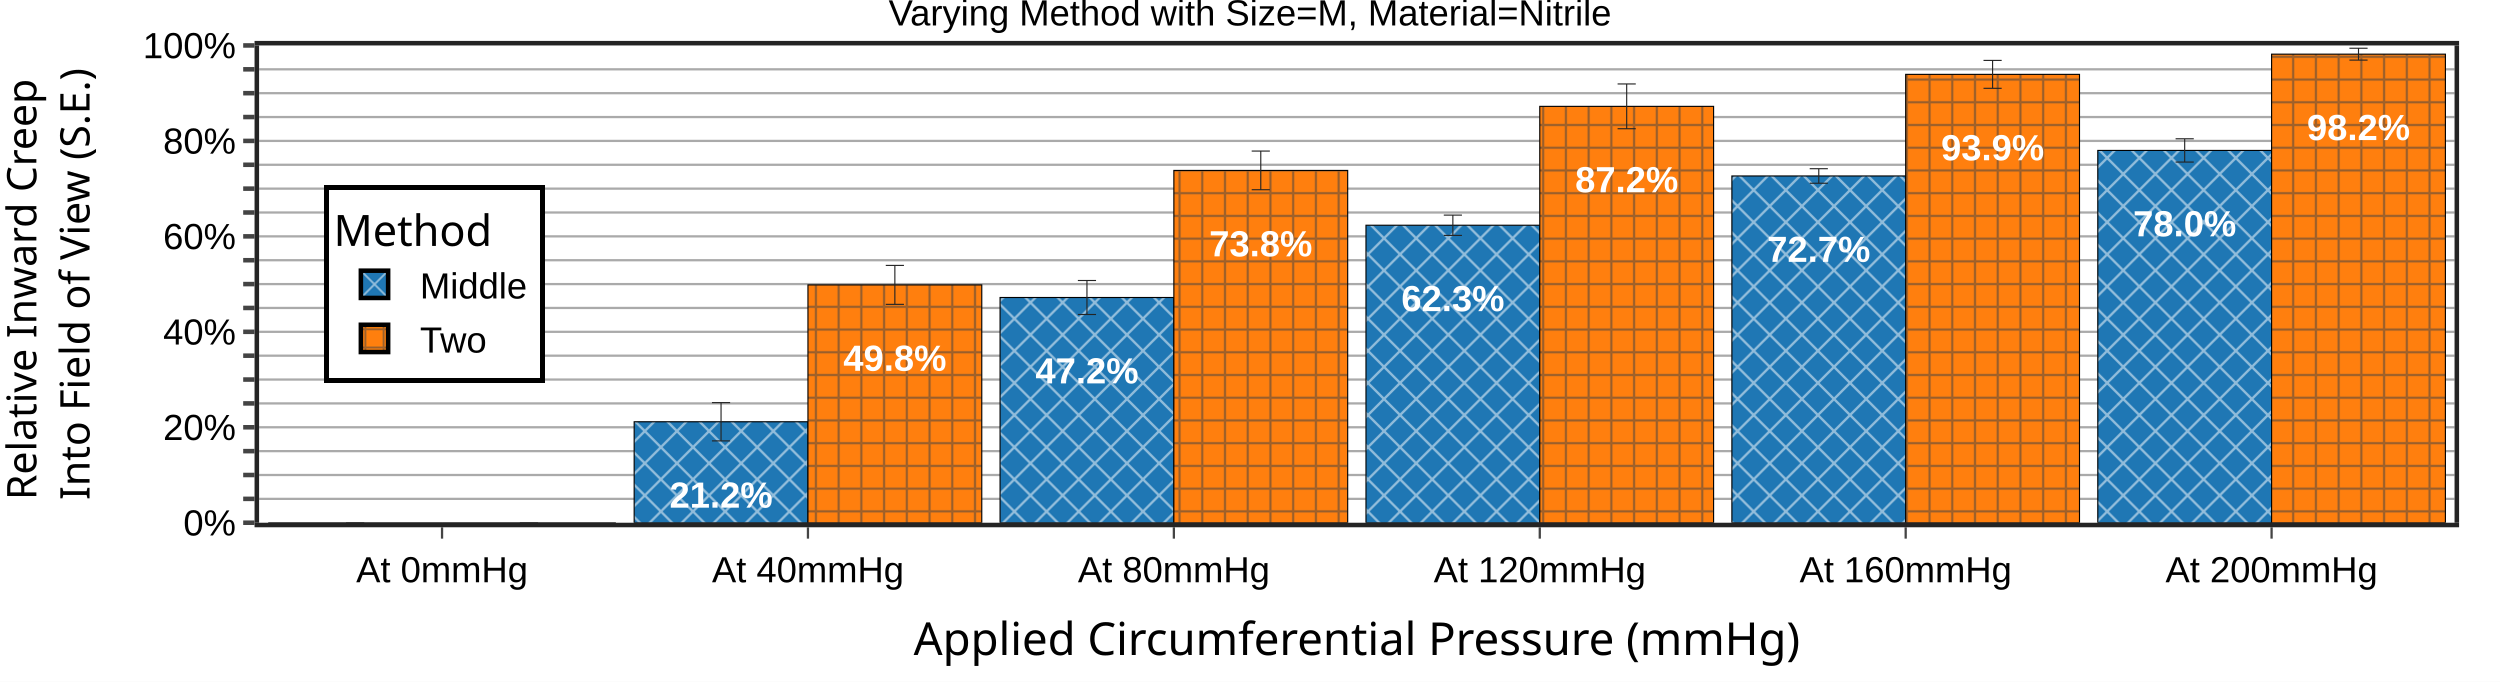
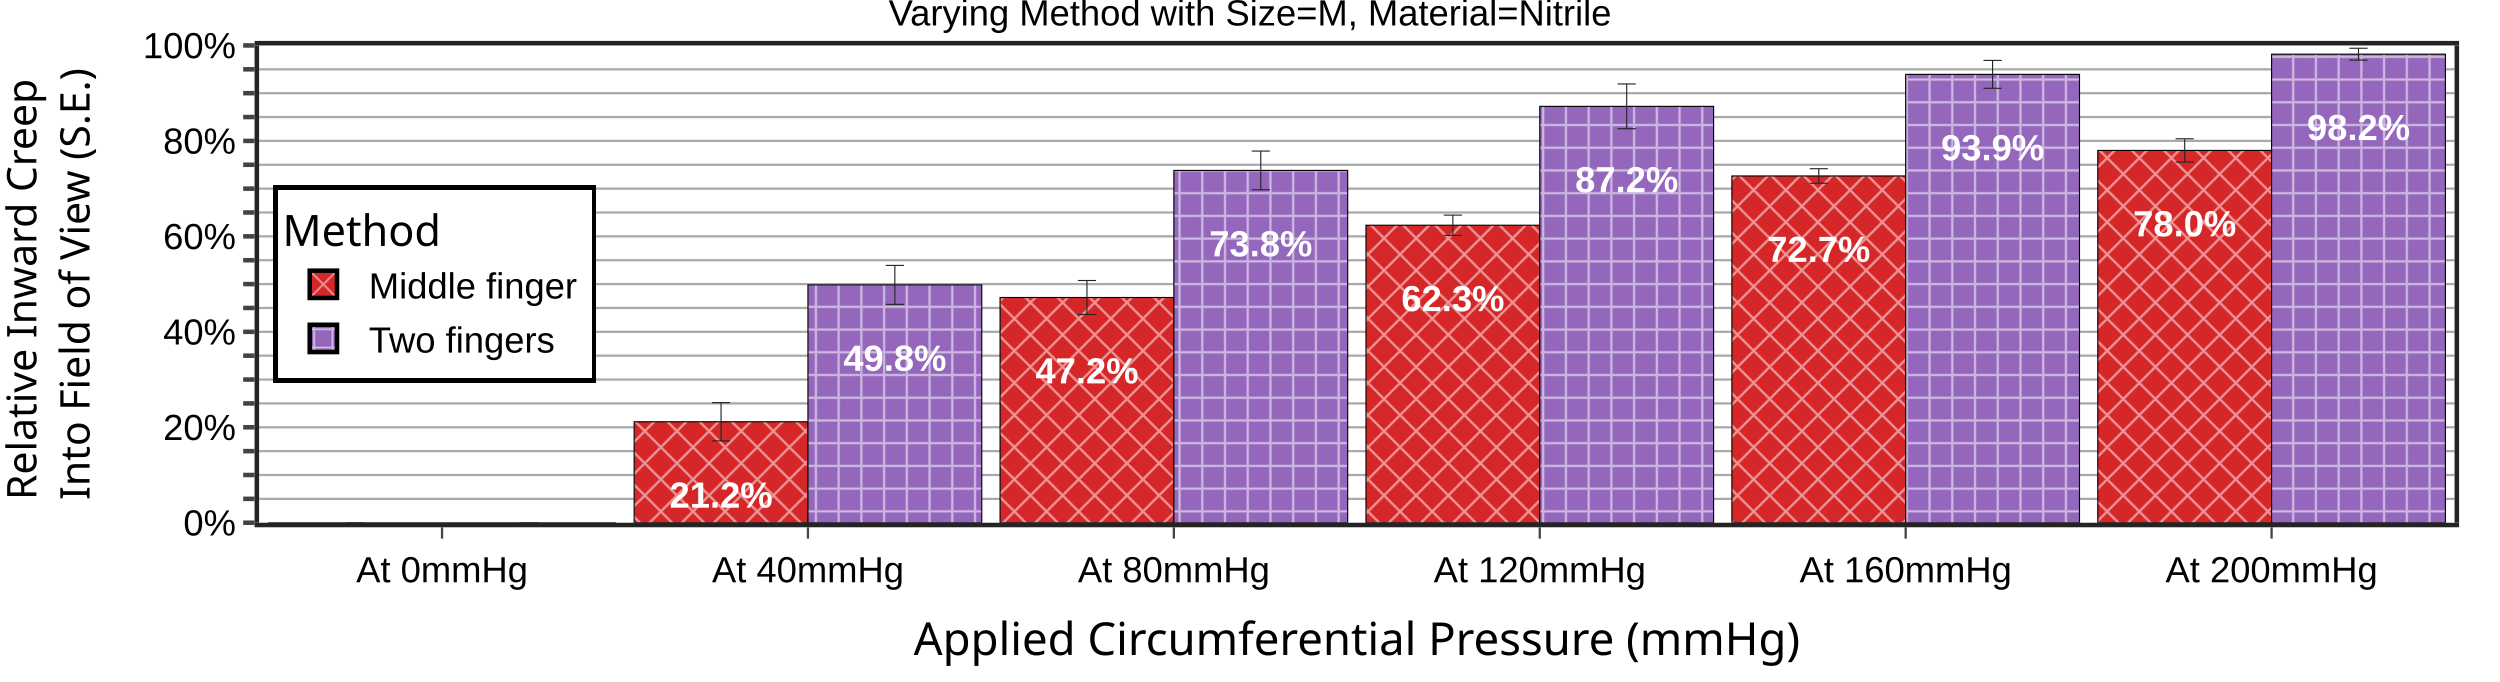
<svg xmlns="http://www.w3.org/2000/svg" class="main-svg" width="4400" height="1200" style="" viewBox="0 0 1100 300">
  <rect x="0" y="0" width="1100" height="300" style="fill: rgb(255, 255, 255); fill-opacity: 1;" />
-   <defs id="defs-92651b">
+   <defs id="defs-b53a79">
    <g class="clips">
-       <clipPath id="clip92651bxyplot" class="plotclip">
+       <clipPath id="clipb53a79xyplot" class="plotclip">
        <rect width="966" height="210" />
      </clipPath>
-       <clipPath class="axesclip" id="clip92651bx">
+       <clipPath class="axesclip" id="clipb53a79x">
        <rect x="114" y="0" width="966" height="300" />
      </clipPath>
-       <clipPath class="axesclip" id="clip92651by">
+       <clipPath class="axesclip" id="clipb53a79y">
        <rect x="0" y="20" width="1100" height="210" />
      </clipPath>
-       <clipPath class="axesclip" id="clip92651bxy">
+       <clipPath class="axesclip" id="clipb53a79xy">
        <rect x="114" y="20" width="966" height="210" />
      </clipPath>
    </g>
    <g class="gradients" />
    <g class="patterns">
-       <pattern id="p92651b-legend-12f772" width="14.142px" height="14.142px" patternUnits="userSpaceOnUse" patternTransform="scale(0.8)">
-         <rect width="14.142px" height="14.142px" fill="#1F77B4" />
+       <pattern id="pb53a79-legend-37b093" width="14.142px" height="14.142px" patternUnits="userSpaceOnUse" patternTransform="scale(0.8)">
+         <rect width="14.142px" height="14.142px" fill="#D62728" />
        <path d="M-3.536,3.536l7.071,-7.071M0,14.142L14.142,0M10.607,17.678l7.071,-7.071M10.607,-3.536l7.071,7.071M0,0L14.142,14.142M-3.536,10.607l7.071,7.071" opacity="0.5" stroke="#fff" stroke-width="1.056px" />
      </pattern>
-       <pattern id="p92651b-legend-31896f" width="10px" height="10px" patternUnits="userSpaceOnUse" patternTransform="scale(0.8)">
-         <rect width="10px" height="10px" fill="#FF7F0E" />
-         <path d="M5,0L5,10M0,5L10,5" opacity="0.5" stroke="#444" stroke-width="1.056px" />
+       <pattern id="pb53a79-legend-cfe256" width="10px" height="10px" patternUnits="userSpaceOnUse" patternTransform="scale(0.8)">
+         <rect width="10px" height="10px" fill="#9467BD" />
+         <path d="M5,0L5,10M0,5L10,5" opacity="0.5" stroke="#fff" stroke-width="1.056px" />
      </pattern>
-       <pattern id="p92651b-12f772" width="14.142px" height="14.142px" patternUnits="userSpaceOnUse" patternTransform="">
-         <rect width="14.142px" height="14.142px" fill="#1F77B4" />
+       <pattern id="pb53a79-37b093" width="14.142px" height="14.142px" patternUnits="userSpaceOnUse" patternTransform="">
+         <rect width="14.142px" height="14.142px" fill="#D62728" />
        <path d="M-3.536,3.536l7.071,-7.071M0,14.142L14.142,0M10.607,17.678l7.071,-7.071M10.607,-3.536l7.071,7.071M0,0L14.142,14.142M-3.536,10.607l7.071,7.071" opacity="0.5" stroke="#fff" stroke-width="1.056px" />
      </pattern>
-       <pattern id="p92651b-31896f" width="10px" height="10px" patternUnits="userSpaceOnUse" patternTransform="">
-         <rect width="10px" height="10px" fill="#FF7F0E" />
-         <path d="M5,0L5,10M0,5L10,5" opacity="0.5" stroke="#444" stroke-width="1.056px" />
+       <pattern id="pb53a79-cfe256" width="10px" height="10px" patternUnits="userSpaceOnUse" patternTransform="">
+         <rect width="10px" height="10px" fill="#9467BD" />
+         <path d="M5,0L5,10M0,5L10,5" opacity="0.5" stroke="#fff" stroke-width="1.056px" />
      </pattern>
    </g>
  </defs>
  <g class="bglayer" />
  <g class="layer-below">
    <g class="imagelayer" />
    <g class="shapelayer" />
  </g>
  <g class="cartesianlayer">
    <g class="subplot xy">
      <g class="layer-subplot">
        <g class="shapelayer" />
        <g class="imagelayer" />
      </g>
      <g class="gridlayer">
        <g class="x" />
        <g class="y">
          <path class="ygrid crisp" transform="translate(0,219.5)" d="M114,0h966" style="stroke: rgb(170, 170, 170); stroke-opacity: 1; stroke-width: 1px;" />
          <path class="ygrid crisp" transform="translate(0,209)" d="M114,0h966" style="stroke: rgb(170, 170, 170); stroke-opacity: 1; stroke-width: 1px;" />
          <path class="ygrid crisp" transform="translate(0,198.5)" d="M114,0h966" style="stroke: rgb(170, 170, 170); stroke-opacity: 1; stroke-width: 1px;" />
          <path class="ygrid crisp" transform="translate(0,188)" d="M114,0h966" style="stroke: rgb(170, 170, 170); stroke-opacity: 1; stroke-width: 1px;" />
          <path class="ygrid crisp" transform="translate(0,177.5)" d="M114,0h966" style="stroke: rgb(170, 170, 170); stroke-opacity: 1; stroke-width: 1px;" />
          <path class="ygrid crisp" transform="translate(0,167)" d="M114,0h966" style="stroke: rgb(170, 170, 170); stroke-opacity: 1; stroke-width: 1px;" />
          <path class="ygrid crisp" transform="translate(0,156.5)" d="M114,0h966" style="stroke: rgb(170, 170, 170); stroke-opacity: 1; stroke-width: 1px;" />
          <path class="ygrid crisp" transform="translate(0,146)" d="M114,0h966" style="stroke: rgb(170, 170, 170); stroke-opacity: 1; stroke-width: 1px;" />
          <path class="ygrid crisp" transform="translate(0,135.5)" d="M114,0h966" style="stroke: rgb(170, 170, 170); stroke-opacity: 1; stroke-width: 1px;" />
          <path class="ygrid crisp" transform="translate(0,125)" d="M114,0h966" style="stroke: rgb(170, 170, 170); stroke-opacity: 1; stroke-width: 1px;" />
          <path class="ygrid crisp" transform="translate(0,114.5)" d="M114,0h966" style="stroke: rgb(170, 170, 170); stroke-opacity: 1; stroke-width: 1px;" />
          <path class="ygrid crisp" transform="translate(0,104)" d="M114,0h966" style="stroke: rgb(170, 170, 170); stroke-opacity: 1; stroke-width: 1px;" />
          <path class="ygrid crisp" transform="translate(0,93.5)" d="M114,0h966" style="stroke: rgb(170, 170, 170); stroke-opacity: 1; stroke-width: 1px;" />
          <path class="ygrid crisp" transform="translate(0,83)" d="M114,0h966" style="stroke: rgb(170, 170, 170); stroke-opacity: 1; stroke-width: 1px;" />
          <path class="ygrid crisp" transform="translate(0,72.5)" d="M114,0h966" style="stroke: rgb(170, 170, 170); stroke-opacity: 1; stroke-width: 1px;" />
          <path class="ygrid crisp" transform="translate(0,62)" d="M114,0h966" style="stroke: rgb(170, 170, 170); stroke-opacity: 1; stroke-width: 1px;" />
          <path class="ygrid crisp" transform="translate(0,51.5)" d="M114,0h966" style="stroke: rgb(170, 170, 170); stroke-opacity: 1; stroke-width: 1px;" />
          <path class="ygrid crisp" transform="translate(0,41)" d="M114,0h966" style="stroke: rgb(170, 170, 170); stroke-opacity: 1; stroke-width: 1px;" />
          <path class="ygrid crisp" transform="translate(0,30.5)" d="M114,0h966" style="stroke: rgb(170, 170, 170); stroke-opacity: 1; stroke-width: 1px;" />
        </g>
      </g>
      <g class="zerolinelayer" />
      <path class="xlines-below" />
      <path class="ylines-below" />
      <g class="overlines-below" />
      <g class="xaxislayer-below" />
      <g class="yaxislayer-below" />
      <g class="overaxes-below" />
      <g class="plot" transform="translate(114,20)">
        <g class="barlayer mlayer">
          <g class="trace bars" style="opacity: 1;">
            <g class="points">
              <g class="point">
-                 <path d="M4.02,210V210H80.5V210Z" clip-path="url(#clip92651bxyplot)" style="vector-effect: non-scaling-stroke; opacity: 1; stroke-width: 2px; fill: url('#p92651b-12f772'); stroke: rgb(0, 0, 0); stroke-opacity: 1;" class="pattern_filled" />
-               </g>
-               <g class="point">
-                 <path d="M165.03,210V165.57H241.5V210Z" clip-path="url(#clip92651bxyplot)" style="vector-effect: non-scaling-stroke; opacity: 1; stroke-width: 2px; fill: url('#p92651b-12f772'); stroke: rgb(0, 0, 0); stroke-opacity: 1;" class="pattern_filled" />
+                 <path d="M4.02,210V210H80.5V210Z" clip-path="url(#clipb53a79xyplot)" class="pattern_filled" style="vector-effect: non-scaling-stroke; opacity: 1; stroke-width: 2px; fill: url('#pb53a79-37b093'); stroke: rgb(0, 0, 0); stroke-opacity: 1;" />
+               </g>
+               <g class="point">
+                 <path d="M165.03,210V165.57H241.5V210Z" clip-path="url(#clipb53a79xyplot)" class="pattern_filled" style="vector-effect: non-scaling-stroke; opacity: 1; stroke-width: 2px; fill: url('#pb53a79-37b093'); stroke: rgb(0, 0, 0); stroke-opacity: 1;" />
                <text class="bartext bartext-inside" text-anchor="middle" data-notex="1" x="0" y="0" style="font-family: Arial; font-size: 16px; fill: rgb(255, 255, 255); fill-opacity: 1; white-space: pre;" transform="translate(203.265,182.57)">
                  <tspan class="line" dy="0em" x="0" y="0"> </tspan>
                  <tspan class="line" dy="1.3em" x="0" y="0">
                    <tspan style="font-weight:bold">21.2%</tspan>
                  </tspan>
                </text>
              </g>
              <g class="point">
-                 <path d="M326.03,210V110.9H402.5V210Z" clip-path="url(#clip92651bxyplot)" style="vector-effect: non-scaling-stroke; opacity: 1; stroke-width: 2px; fill: url('#p92651b-12f772'); stroke: rgb(0, 0, 0); stroke-opacity: 1;" class="pattern_filled" />
+                 <path d="M326.03,210V110.9H402.5V210Z" clip-path="url(#clipb53a79xyplot)" class="pattern_filled" style="vector-effect: non-scaling-stroke; opacity: 1; stroke-width: 2px; fill: url('#pb53a79-37b093'); stroke: rgb(0, 0, 0); stroke-opacity: 1;" />
                <text class="bartext bartext-inside" text-anchor="middle" data-notex="1" x="0" y="0" style="font-family: Arial; font-size: 16px; fill: rgb(255, 255, 255); fill-opacity: 1; white-space: pre;" transform="translate(364.265,127.9)">
                  <tspan class="line" dy="0em" x="0" y="0"> </tspan>
                  <tspan class="line" dy="1.3em" x="0" y="0">
                    <tspan style="font-weight:bold">47.2%</tspan>
                  </tspan>
                </text>
              </g>
              <g class="point">
-                 <path d="M487.03,210V79.11H563.5V210Z" clip-path="url(#clip92651bxyplot)" style="vector-effect: non-scaling-stroke; opacity: 1; stroke-width: 2px; fill: url('#p92651b-12f772'); stroke: rgb(0, 0, 0); stroke-opacity: 1;" class="pattern_filled" />
+                 <path d="M487.03,210V79.11H563.5V210Z" clip-path="url(#clipb53a79xyplot)" class="pattern_filled" style="vector-effect: non-scaling-stroke; opacity: 1; stroke-width: 2px; fill: url('#pb53a79-37b093'); stroke: rgb(0, 0, 0); stroke-opacity: 1;" />
                <text class="bartext bartext-inside" text-anchor="middle" data-notex="1" x="0" y="0" style="font-family: Arial; font-size: 16px; fill: rgb(255, 255, 255); fill-opacity: 1; white-space: pre;" transform="translate(525.265,96.11)">
                  <tspan class="line" dy="0em" x="0" y="0"> </tspan>
                  <tspan class="line" dy="1.3em" x="0" y="0">
                    <tspan style="font-weight:bold">62.3%</tspan>
                  </tspan>
                </text>
              </g>
              <g class="point">
-                 <path d="M648.03,210V57.43H724.5V210Z" clip-path="url(#clip92651bxyplot)" style="vector-effect: non-scaling-stroke; opacity: 1; stroke-width: 2px; fill: url('#p92651b-12f772'); stroke: rgb(0, 0, 0); stroke-opacity: 1;" class="pattern_filled" />
+                 <path d="M648.03,210V57.43H724.5V210Z" clip-path="url(#clipb53a79xyplot)" class="pattern_filled" style="vector-effect: non-scaling-stroke; opacity: 1; stroke-width: 2px; fill: url('#pb53a79-37b093'); stroke: rgb(0, 0, 0); stroke-opacity: 1;" />
                <text class="bartext bartext-inside" text-anchor="middle" data-notex="1" x="0" y="0" style="font-family: Arial; font-size: 16px; fill: rgb(255, 255, 255); fill-opacity: 1; white-space: pre;" transform="translate(686.265,74.43)">
                  <tspan class="line" dy="0em" x="0" y="0"> </tspan>
                  <tspan class="line" dy="1.3em" x="0" y="0">
                    <tspan style="font-weight:bold">72.7%</tspan>
                  </tspan>
                </text>
              </g>
              <g class="point">
-                 <path d="M809.03,210V46.18H885.5V210Z" clip-path="url(#clip92651bxyplot)" style="vector-effect: non-scaling-stroke; opacity: 1; stroke-width: 2px; fill: url('#p92651b-12f772'); stroke: rgb(0, 0, 0); stroke-opacity: 1;" class="pattern_filled" />
+                 <path d="M809.03,210V46.18H885.5V210Z" clip-path="url(#clipb53a79xyplot)" class="pattern_filled" style="vector-effect: non-scaling-stroke; opacity: 1; stroke-width: 2px; fill: url('#pb53a79-37b093'); stroke: rgb(0, 0, 0); stroke-opacity: 1;" />
                <text class="bartext bartext-inside" text-anchor="middle" data-notex="1" x="0" y="0" style="font-family: Arial; font-size: 16px; fill: rgb(255, 255, 255); fill-opacity: 1; white-space: pre;" transform="translate(847.265,63.18)">
                  <tspan class="line" dy="0em" x="0" y="0"> </tspan>
                  <tspan class="line" dy="1.3em" x="0" y="0">
                    <tspan style="font-weight:bold">78.0%</tspan>
                  </tspan>
                </text>
              </g>
            </g>
-             <g class="errorbar" clip-path="url(#clip92651bxyplot)" style="opacity: 1;">
+             <g class="errorbar" clip-path="url(#clipb53a79xyplot)" style="opacity: 1;">
              <path class="yerror" d="M38.26,210h8m-4,0V210m-4,0h8" style="vector-effect: non-scaling-stroke; stroke-width: 2px; stroke: rgb(36, 36, 36); stroke-opacity: 1;" />
            </g>
-             <g class="errorbar" clip-path="url(#clip92651bxyplot)" style="opacity: 1;">
+             <g class="errorbar" clip-path="url(#clipb53a79xyplot)" style="opacity: 1;">
              <path class="yerror" d="M199.26,157.15h8m-4,0V173.99m-4,0h8" style="vector-effect: non-scaling-stroke; stroke-width: 2px; stroke: rgb(36, 36, 36); stroke-opacity: 1;" />
            </g>
-             <g class="errorbar" clip-path="url(#clip92651bxyplot)" style="opacity: 1;">
+             <g class="errorbar" clip-path="url(#clipb53a79xyplot)" style="opacity: 1;">
              <path class="yerror" d="M360.26,103.42h8m-4,0V118.38m-4,0h8" style="vector-effect: non-scaling-stroke; stroke-width: 2px; stroke: rgb(36, 36, 36); stroke-opacity: 1;" />
            </g>
-             <g class="errorbar" clip-path="url(#clip92651bxyplot)" style="opacity: 1;">
+             <g class="errorbar" clip-path="url(#clipb53a79xyplot)" style="opacity: 1;">
              <path class="yerror" d="M521.26,74.65h8m-4,0V83.58m-4,0h8" style="vector-effect: non-scaling-stroke; stroke-width: 2px; stroke: rgb(36, 36, 36); stroke-opacity: 1;" />
            </g>
-             <g class="errorbar" clip-path="url(#clip92651bxyplot)" style="opacity: 1;">
+             <g class="errorbar" clip-path="url(#clipb53a79xyplot)" style="opacity: 1;">
              <path class="yerror" d="M682.26,54.23h8m-4,0V60.63m-4,0h8" style="vector-effect: non-scaling-stroke; stroke-width: 2px; stroke: rgb(36, 36, 36); stroke-opacity: 1;" />
            </g>
-             <g class="errorbar" clip-path="url(#clip92651bxyplot)" style="opacity: 1;">
+             <g class="errorbar" clip-path="url(#clipb53a79xyplot)" style="opacity: 1;">
              <path class="yerror" d="M843.26,41.06h8m-4,0V51.31m-4,0h8" style="vector-effect: non-scaling-stroke; stroke-width: 2px; stroke: rgb(36, 36, 36); stroke-opacity: 1;" />
            </g>
          </g>
          <g class="trace bars" style="opacity: 1;">
            <g class="points">
              <g class="point">
-                 <path d="M80.5,210V210H156.98V210Z" clip-path="url(#clip92651bxyplot)" style="vector-effect: non-scaling-stroke; opacity: 1; stroke-width: 2px; fill: url('#p92651b-31896f'); stroke: rgb(0, 0, 0); stroke-opacity: 1;" class="pattern_filled" />
-               </g>
-               <g class="point">
-                 <path d="M241.5,210V105.35H317.98V210Z" clip-path="url(#clip92651bxyplot)" style="vector-effect: non-scaling-stroke; opacity: 1; stroke-width: 2px; fill: url('#p92651b-31896f'); stroke: rgb(0, 0, 0); stroke-opacity: 1;" class="pattern_filled" />
+                 <path d="M80.5,210V210H156.98V210Z" clip-path="url(#clipb53a79xyplot)" class="pattern_filled" style="vector-effect: non-scaling-stroke; opacity: 1; stroke-width: 2px; fill: url('#pb53a79-cfe256'); stroke: rgb(0, 0, 0); stroke-opacity: 1;" />
+               </g>
+               <g class="point">
+                 <path d="M241.5,210V105.35H317.98V210Z" clip-path="url(#clipb53a79xyplot)" class="pattern_filled" style="vector-effect: non-scaling-stroke; opacity: 1; stroke-width: 2px; fill: url('#pb53a79-cfe256'); stroke: rgb(0, 0, 0); stroke-opacity: 1;" />
                <text class="bartext bartext-inside" text-anchor="middle" data-notex="1" x="0" y="0" style="font-family: Arial; font-size: 16px; fill: rgb(255, 255, 255); fill-opacity: 1; white-space: pre;" transform="translate(279.74,122.35)">
                  <tspan class="line" dy="0em" x="0" y="0"> </tspan>
                  <tspan class="line" dy="1.3em" x="0" y="0">
                    <tspan style="font-weight:bold">49.8%</tspan>
                  </tspan>
                </text>
              </g>
              <g class="point">
-                 <path d="M402.5,210V54.98H478.98V210Z" clip-path="url(#clip92651bxyplot)" style="vector-effect: non-scaling-stroke; opacity: 1; stroke-width: 2px; fill: url('#p92651b-31896f'); stroke: rgb(0, 0, 0); stroke-opacity: 1;" class="pattern_filled" />
+                 <path d="M402.5,210V54.98H478.98V210Z" clip-path="url(#clipb53a79xyplot)" class="pattern_filled" style="vector-effect: non-scaling-stroke; opacity: 1; stroke-width: 2px; fill: url('#pb53a79-cfe256'); stroke: rgb(0, 0, 0); stroke-opacity: 1;" />
                <text class="bartext bartext-inside" text-anchor="middle" data-notex="1" x="0" y="0" style="font-family: Arial; font-size: 16px; fill: rgb(255, 255, 255); fill-opacity: 1; white-space: pre;" transform="translate(440.74,71.98)">
                  <tspan class="line" dy="0em" x="0" y="0"> </tspan>
                  <tspan class="line" dy="1.3em" x="0" y="0">
                    <tspan style="font-weight:bold">73.8%</tspan>
                  </tspan>
                </text>
              </g>
              <g class="point">
-                 <path d="M563.5,210V26.79H639.98V210Z" clip-path="url(#clip92651bxyplot)" style="vector-effect: non-scaling-stroke; opacity: 1; stroke-width: 2px; fill: url('#p92651b-31896f'); stroke: rgb(0, 0, 0); stroke-opacity: 1;" class="pattern_filled" />
+                 <path d="M563.5,210V26.79H639.98V210Z" clip-path="url(#clipb53a79xyplot)" class="pattern_filled" style="vector-effect: non-scaling-stroke; opacity: 1; stroke-width: 2px; fill: url('#pb53a79-cfe256'); stroke: rgb(0, 0, 0); stroke-opacity: 1;" />
                <text class="bartext bartext-inside" text-anchor="middle" data-notex="1" x="0" y="0" style="font-family: Arial; font-size: 16px; fill: rgb(255, 255, 255); fill-opacity: 1; white-space: pre;" transform="translate(601.74,43.79)">
                  <tspan class="line" dy="0em" x="0" y="0"> </tspan>
                  <tspan class="line" dy="1.3em" x="0" y="0">
                    <tspan style="font-weight:bold">87.2%</tspan>
                  </tspan>
                </text>
              </g>
              <g class="point">
-                 <path d="M724.5,210V12.72H800.98V210Z" clip-path="url(#clip92651bxyplot)" style="vector-effect: non-scaling-stroke; opacity: 1; stroke-width: 2px; fill: url('#p92651b-31896f'); stroke: rgb(0, 0, 0); stroke-opacity: 1;" class="pattern_filled" />
+                 <path d="M724.5,210V12.72H800.98V210Z" clip-path="url(#clipb53a79xyplot)" class="pattern_filled" style="vector-effect: non-scaling-stroke; opacity: 1; stroke-width: 2px; fill: url('#pb53a79-cfe256'); stroke: rgb(0, 0, 0); stroke-opacity: 1;" />
                <text class="bartext bartext-inside" text-anchor="middle" data-notex="1" x="0" y="0" style="font-family: Arial; font-size: 16px; fill: rgb(255, 255, 255); fill-opacity: 1; white-space: pre;" transform="translate(762.74,29.72)">
                  <tspan class="line" dy="0em" x="0" y="0"> </tspan>
                  <tspan class="line" dy="1.3em" x="0" y="0">
                    <tspan style="font-weight:bold">93.9%</tspan>
                  </tspan>
                </text>
              </g>
              <g class="point">
-                 <path d="M885.5,210V3.84H961.98V210Z" clip-path="url(#clip92651bxyplot)" style="vector-effect: non-scaling-stroke; opacity: 1; stroke-width: 2px; fill: url('#p92651b-31896f'); stroke: rgb(0, 0, 0); stroke-opacity: 1;" class="pattern_filled" />
+                 <path d="M885.5,210V3.84H961.98V210Z" clip-path="url(#clipb53a79xyplot)" class="pattern_filled" style="vector-effect: non-scaling-stroke; opacity: 1; stroke-width: 2px; fill: url('#pb53a79-cfe256'); stroke: rgb(0, 0, 0); stroke-opacity: 1;" />
                <text class="bartext bartext-inside" text-anchor="middle" data-notex="1" x="0" y="0" style="font-family: Arial; font-size: 16px; fill: rgb(255, 255, 255); fill-opacity: 1; white-space: pre;" transform="translate(923.74,20.84)">
                  <tspan class="line" dy="0em" x="0" y="0"> </tspan>
                  <tspan class="line" dy="1.3em" x="0" y="0">
                    <tspan style="font-weight:bold">98.2%</tspan>
                  </tspan>
                </text>
              </g>
            </g>
-             <g class="errorbar" clip-path="url(#clip92651bxyplot)" style="opacity: 1;">
+             <g class="errorbar" clip-path="url(#clipb53a79xyplot)" style="opacity: 1;">
              <path class="yerror" d="M114.74,210h8m-4,0V210m-4,0h8" style="vector-effect: non-scaling-stroke; stroke-width: 2px; stroke: rgb(36, 36, 36); stroke-opacity: 1;" />
            </g>
-             <g class="errorbar" clip-path="url(#clip92651bxyplot)" style="opacity: 1;">
+             <g class="errorbar" clip-path="url(#clipb53a79xyplot)" style="opacity: 1;">
              <path class="yerror" d="M275.74,96.78h8m-4,0V113.92m-4,0h8" style="vector-effect: non-scaling-stroke; stroke-width: 2px; stroke: rgb(36, 36, 36); stroke-opacity: 1;" />
            </g>
-             <g class="errorbar" clip-path="url(#clip92651bxyplot)" style="opacity: 1;">
+             <g class="errorbar" clip-path="url(#clipb53a79xyplot)" style="opacity: 1;">
              <path class="yerror" d="M436.74,46.47h8m-4,0V63.48m-4,0h8" style="vector-effect: non-scaling-stroke; stroke-width: 2px; stroke: rgb(36, 36, 36); stroke-opacity: 1;" />
            </g>
-             <g class="errorbar" clip-path="url(#clip92651bxyplot)" style="opacity: 1;">
+             <g class="errorbar" clip-path="url(#clipb53a79xyplot)" style="opacity: 1;">
              <path class="yerror" d="M597.74,16.94h8m-4,0V36.64m-4,0h8" style="vector-effect: non-scaling-stroke; stroke-width: 2px; stroke: rgb(36, 36, 36); stroke-opacity: 1;" />
            </g>
-             <g class="errorbar" clip-path="url(#clip92651bxyplot)" style="opacity: 1;">
+             <g class="errorbar" clip-path="url(#clipb53a79xyplot)" style="opacity: 1;">
              <path class="yerror" d="M758.74,6.58h8m-4,0V18.86m-4,0h8" style="vector-effect: non-scaling-stroke; stroke-width: 2px; stroke: rgb(36, 36, 36); stroke-opacity: 1;" />
            </g>
-             <g class="errorbar" clip-path="url(#clip92651bxyplot)" style="opacity: 1;">
+             <g class="errorbar" clip-path="url(#clipb53a79xyplot)" style="opacity: 1;">
              <path class="yerror" d="M919.74,1.23h8m-4,0V6.45m-4,0h8" style="vector-effect: non-scaling-stroke; stroke-width: 2px; stroke: rgb(36, 36, 36); stroke-opacity: 1;" />
            </g>
          </g>
        </g>
      </g>
      <g class="overplot" />
      <path class="xlines-above crisp" d="M112,231H1082M112,19H1082" style="fill: none; stroke-width: 2px; stroke: rgb(36, 36, 36); stroke-opacity: 1;" />
      <path class="ylines-above crisp" d="M113,20V230M1081,20V230" style="fill: none; stroke-width: 2px; stroke: rgb(36, 36, 36); stroke-opacity: 1;" />
      <g class="overlines-above" />
      <g class="xaxislayer-above">
        <path class="xtick ticks crisp" d="M0,232v5" transform="translate(194.5,0)" style="stroke: rgb(68, 68, 68); stroke-opacity: 1; stroke-width: 1px;" />
        <path class="xtick ticks crisp" d="M0,232v5" transform="translate(355.5,0)" style="stroke: rgb(68, 68, 68); stroke-opacity: 1; stroke-width: 1px;" />
        <path class="xtick ticks crisp" d="M0,232v5" transform="translate(516.5,0)" style="stroke: rgb(68, 68, 68); stroke-opacity: 1; stroke-width: 1px;" />
        <path class="xtick ticks crisp" d="M0,232v5" transform="translate(677.5,0)" style="stroke: rgb(68, 68, 68); stroke-opacity: 1; stroke-width: 1px;" />
        <path class="xtick ticks crisp" d="M0,232v5" transform="translate(838.5,0)" style="stroke: rgb(68, 68, 68); stroke-opacity: 1; stroke-width: 1px;" />
        <path class="xtick ticks crisp" d="M0,232v5" transform="translate(999.5,0)" style="stroke: rgb(68, 68, 68); stroke-opacity: 1; stroke-width: 1px;" />
        <g class="xtick">
          <text text-anchor="middle" x="0" y="256.2" transform="translate(194.5,0)" style="font-family: Arial; font-size: 16px; fill: rgb(0, 0, 0); fill-opacity: 1; white-space: pre; opacity: 1;">At 0mmHg</text>
        </g>
        <g class="xtick">
          <text text-anchor="middle" x="0" y="256.2" style="font-family: Arial; font-size: 16px; fill: rgb(0, 0, 0); fill-opacity: 1; white-space: pre; opacity: 1;" transform="translate(355.5,0)">At 40mmHg</text>
        </g>
        <g class="xtick">
          <text text-anchor="middle" x="0" y="256.2" style="font-family: Arial; font-size: 16px; fill: rgb(0, 0, 0); fill-opacity: 1; white-space: pre; opacity: 1;" transform="translate(516.5,0)">At 80mmHg</text>
        </g>
        <g class="xtick">
          <text text-anchor="middle" x="0" y="256.2" style="font-family: Arial; font-size: 16px; fill: rgb(0, 0, 0); fill-opacity: 1; white-space: pre; opacity: 1;" transform="translate(677.5,0)">At 120mmHg</text>
        </g>
        <g class="xtick">
          <text text-anchor="middle" x="0" y="256.2" style="font-family: Arial; font-size: 16px; fill: rgb(0, 0, 0); fill-opacity: 1; white-space: pre; opacity: 1;" transform="translate(838.5,0)">At 160mmHg</text>
        </g>
        <g class="xtick">
          <text text-anchor="middle" x="0" y="256.2" style="font-family: Arial; font-size: 16px; fill: rgb(0, 0, 0); fill-opacity: 1; white-space: pre; opacity: 1;" transform="translate(999.5,0)">At 200mmHg</text>
        </g>
      </g>
      <g class="yaxislayer-above">
        <path class="ytick ticks crisp" d="M112,0h-5" transform="translate(0,230)" style="stroke: rgb(68, 68, 68); stroke-opacity: 1; stroke-width: 2px;" />
        <path class="ytick ticks crisp" d="M112,0h-5" transform="translate(0,219.5)" style="stroke: rgb(68, 68, 68); stroke-opacity: 1; stroke-width: 2px;" />
        <path class="ytick ticks crisp" d="M112,0h-5" transform="translate(0,209)" style="stroke: rgb(68, 68, 68); stroke-opacity: 1; stroke-width: 2px;" />
        <path class="ytick ticks crisp" d="M112,0h-5" transform="translate(0,198.5)" style="stroke: rgb(68, 68, 68); stroke-opacity: 1; stroke-width: 2px;" />
        <path class="ytick ticks crisp" d="M112,0h-5" transform="translate(0,188)" style="stroke: rgb(68, 68, 68); stroke-opacity: 1; stroke-width: 2px;" />
        <path class="ytick ticks crisp" d="M112,0h-5" transform="translate(0,177.5)" style="stroke: rgb(68, 68, 68); stroke-opacity: 1; stroke-width: 2px;" />
        <path class="ytick ticks crisp" d="M112,0h-5" transform="translate(0,167)" style="stroke: rgb(68, 68, 68); stroke-opacity: 1; stroke-width: 2px;" />
        <path class="ytick ticks crisp" d="M112,0h-5" transform="translate(0,156.5)" style="stroke: rgb(68, 68, 68); stroke-opacity: 1; stroke-width: 2px;" />
        <path class="ytick ticks crisp" d="M112,0h-5" transform="translate(0,146)" style="stroke: rgb(68, 68, 68); stroke-opacity: 1; stroke-width: 2px;" />
        <path class="ytick ticks crisp" d="M112,0h-5" transform="translate(0,135.5)" style="stroke: rgb(68, 68, 68); stroke-opacity: 1; stroke-width: 2px;" />
        <path class="ytick ticks crisp" d="M112,0h-5" transform="translate(0,125)" style="stroke: rgb(68, 68, 68); stroke-opacity: 1; stroke-width: 2px;" />
        <path class="ytick ticks crisp" d="M112,0h-5" transform="translate(0,114.5)" style="stroke: rgb(68, 68, 68); stroke-opacity: 1; stroke-width: 2px;" />
        <path class="ytick ticks crisp" d="M112,0h-5" transform="translate(0,104)" style="stroke: rgb(68, 68, 68); stroke-opacity: 1; stroke-width: 2px;" />
        <path class="ytick ticks crisp" d="M112,0h-5" transform="translate(0,93.5)" style="stroke: rgb(68, 68, 68); stroke-opacity: 1; stroke-width: 2px;" />
        <path class="ytick ticks crisp" d="M112,0h-5" transform="translate(0,83)" style="stroke: rgb(68, 68, 68); stroke-opacity: 1; stroke-width: 2px;" />
        <path class="ytick ticks crisp" d="M112,0h-5" transform="translate(0,72.5)" style="stroke: rgb(68, 68, 68); stroke-opacity: 1; stroke-width: 2px;" />
        <path class="ytick ticks crisp" d="M112,0h-5" transform="translate(0,62)" style="stroke: rgb(68, 68, 68); stroke-opacity: 1; stroke-width: 2px;" />
        <path class="ytick ticks crisp" d="M112,0h-5" transform="translate(0,51.5)" style="stroke: rgb(68, 68, 68); stroke-opacity: 1; stroke-width: 2px;" />
        <path class="ytick ticks crisp" d="M112,0h-5" transform="translate(0,41)" style="stroke: rgb(68, 68, 68); stroke-opacity: 1; stroke-width: 2px;" />
        <path class="ytick ticks crisp" d="M112,0h-5" transform="translate(0,30.5)" style="stroke: rgb(68, 68, 68); stroke-opacity: 1; stroke-width: 2px;" />
        <path class="ytick ticks crisp" d="M112,0h-5" transform="translate(0,20)" style="stroke: rgb(68, 68, 68); stroke-opacity: 1; stroke-width: 2px;" />
        <g class="ytick">
          <text text-anchor="end" x="103.8" y="5.6" transform="translate(0,230)" style="font-family: Arial; font-size: 16px; fill: rgb(0, 0, 0); fill-opacity: 1; white-space: pre; opacity: 1;">0%</text>
        </g>
        <g class="ytick">
          <text text-anchor="end" x="103.8" y="5.6" style="font-family: Arial; font-size: 16px; fill: rgb(0, 0, 0); fill-opacity: 1; white-space: pre; opacity: 1;" transform="translate(0,219.5)"> </text>
        </g>
        <g class="ytick">
          <text text-anchor="end" x="103.8" y="5.6" style="font-family: Arial; font-size: 16px; fill: rgb(0, 0, 0); fill-opacity: 1; white-space: pre; opacity: 1;" transform="translate(0,209)"> </text>
        </g>
        <g class="ytick">
          <text text-anchor="end" x="103.8" y="5.6" style="font-family: Arial; font-size: 16px; fill: rgb(0, 0, 0); fill-opacity: 1; white-space: pre; opacity: 1;" transform="translate(0,198.5)"> </text>
        </g>
        <g class="ytick">
          <text text-anchor="end" x="103.8" y="5.6" style="font-family: Arial; font-size: 16px; fill: rgb(0, 0, 0); fill-opacity: 1; white-space: pre; opacity: 1;" transform="translate(0,188)">20%</text>
        </g>
        <g class="ytick">
          <text text-anchor="end" x="103.8" y="5.6" style="font-family: Arial; font-size: 16px; fill: rgb(0, 0, 0); fill-opacity: 1; white-space: pre; opacity: 1;" transform="translate(0,177.5)"> </text>
        </g>
        <g class="ytick">
          <text text-anchor="end" x="103.8" y="5.6" style="font-family: Arial; font-size: 16px; fill: rgb(0, 0, 0); fill-opacity: 1; white-space: pre; opacity: 1;" transform="translate(0,167)"> </text>
        </g>
        <g class="ytick">
          <text text-anchor="end" x="103.8" y="5.6" style="font-family: Arial; font-size: 16px; fill: rgb(0, 0, 0); fill-opacity: 1; white-space: pre; opacity: 1;" transform="translate(0,156.5)"> </text>
        </g>
        <g class="ytick">
          <text text-anchor="end" x="103.8" y="5.6" style="font-family: Arial; font-size: 16px; fill: rgb(0, 0, 0); fill-opacity: 1; white-space: pre; opacity: 1;" transform="translate(0,146)">40%</text>
        </g>
        <g class="ytick">
          <text text-anchor="end" x="103.8" y="5.6" style="font-family: Arial; font-size: 16px; fill: rgb(0, 0, 0); fill-opacity: 1; white-space: pre; opacity: 1;" transform="translate(0,135.5)"> </text>
        </g>
        <g class="ytick">
          <text text-anchor="end" x="103.8" y="5.6" style="font-family: Arial; font-size: 16px; fill: rgb(0, 0, 0); fill-opacity: 1; white-space: pre; opacity: 1;" transform="translate(0,125)"> </text>
        </g>
        <g class="ytick">
          <text text-anchor="end" x="103.8" y="5.6" style="font-family: Arial; font-size: 16px; fill: rgb(0, 0, 0); fill-opacity: 1; white-space: pre; opacity: 1;" transform="translate(0,114.5)"> </text>
        </g>
        <g class="ytick">
          <text text-anchor="end" x="103.8" y="5.6" style="font-family: Arial; font-size: 16px; fill: rgb(0, 0, 0); fill-opacity: 1; white-space: pre; opacity: 1;" transform="translate(0,104)">60%</text>
        </g>
        <g class="ytick">
          <text text-anchor="end" x="103.8" y="5.6" style="font-family: Arial; font-size: 16px; fill: rgb(0, 0, 0); fill-opacity: 1; white-space: pre; opacity: 1;" transform="translate(0,93.5)"> </text>
        </g>
        <g class="ytick">
          <text text-anchor="end" x="103.8" y="5.6" style="font-family: Arial; font-size: 16px; fill: rgb(0, 0, 0); fill-opacity: 1; white-space: pre; opacity: 1;" transform="translate(0,83)"> </text>
        </g>
        <g class="ytick">
          <text text-anchor="end" x="103.8" y="5.6" style="font-family: Arial; font-size: 16px; fill: rgb(0, 0, 0); fill-opacity: 1; white-space: pre; opacity: 1;" transform="translate(0,72.5)"> </text>
        </g>
        <g class="ytick">
          <text text-anchor="end" x="103.8" y="5.6" style="font-family: Arial; font-size: 16px; fill: rgb(0, 0, 0); fill-opacity: 1; white-space: pre; opacity: 1;" transform="translate(0,62)">80%</text>
        </g>
        <g class="ytick">
          <text text-anchor="end" x="103.8" y="5.6" style="font-family: Arial; font-size: 16px; fill: rgb(0, 0, 0); fill-opacity: 1; white-space: pre; opacity: 1;" transform="translate(0,51.5)"> </text>
        </g>
        <g class="ytick">
          <text text-anchor="end" x="103.8" y="5.6" style="font-family: Arial; font-size: 16px; fill: rgb(0, 0, 0); fill-opacity: 1; white-space: pre; opacity: 1;" transform="translate(0,41)"> </text>
        </g>
        <g class="ytick">
          <text text-anchor="end" x="103.8" y="5.6" style="font-family: Arial; font-size: 16px; fill: rgb(0, 0, 0); fill-opacity: 1; white-space: pre; opacity: 1;" transform="translate(0,30.5)"> </text>
        </g>
        <g class="ytick">
          <text text-anchor="end" x="103.8" y="5.6" style="font-family: Arial; font-size: 16px; fill: rgb(0, 0, 0); fill-opacity: 1; white-space: pre; opacity: 1;" transform="translate(0,20)">100%</text>
        </g>
      </g>
      <g class="overaxes-above" />
    </g>
  </g>
  <g class="polarlayer" />
  <g class="smithlayer" />
  <g class="ternarylayer" />
  <g class="geolayer" />
  <g class="funnelarealayer" />
  <g class="pielayer" />
  <g class="iciclelayer" />
  <g class="treemaplayer" />
  <g class="sunburstlayer" />
  <g class="glimages" />
-   <defs id="topdefs-92651b">
+   <defs id="topdefs-b53a79">
    <g class="clips" />
-     <clipPath id="legend92651b">
-       <rect width="93" height="83" x="2" y="2" />
+     <clipPath id="legendb53a79">
+       <rect width="138" height="83" x="2" y="2" />
    </clipPath>
  </defs>
  <g class="layer-above">
    <g class="imagelayer" />
    <g class="shapelayer" />
  </g>
  <g class="infolayer">
-     <g class="legend" pointer-events="all" transform="translate(142.78,81.5)">
-       <rect class="bg" shape-rendering="crispEdges" style="stroke: rgb(0, 0, 0); stroke-opacity: 1; fill: rgb(255, 255, 255); fill-opacity: 1; stroke-width: 2px;" width="95" height="85" x="1" y="1" />
-       <g class="scrollbox" transform="" clip-path="url(#legend92651b)">
+     <g class="legend" pointer-events="all" transform="translate(120.28,81.5)">
+       <rect class="bg" shape-rendering="crispEdges" width="140" height="85" x="1" y="1" style="stroke: rgb(0, 0, 0); stroke-opacity: 1; fill: rgb(255, 255, 255); fill-opacity: 1; stroke-width: 2px;" />
+       <g class="scrollbox" transform="" clip-path="url(#legendb53a79)">
        <text class="legendtitletext" text-anchor="start" x="4" y="26.7" style="font-family: 'Arial Black'; font-size: 19px; fill: rgb(0, 0, 0); fill-opacity: 1; white-space: pre;">Method</text>
        <g class="groups" transform="">
          <g class="traces" transform="translate(2,43.6)" style="opacity: 1;">
-             <text class="legendtext" text-anchor="start" x="40" y="6.24" style="font-family: Arial; font-size: 16px; fill: rgb(0, 0, 0); fill-opacity: 1; white-space: pre;">Middle</text>
+             <text class="legendtext" text-anchor="start" x="40" y="6.24" style="font-family: Arial; font-size: 16px; fill: rgb(0, 0, 0); fill-opacity: 1; white-space: pre;">Middle finger</text>
            <g class="layers" style="opacity: 1;">
              <g class="legendfill" />
              <g class="legendlines" />
              <g class="legendsymbols">
                <g class="legendpoints">
-                   <path class="legendundefined pattern_filled" d="M6,6H-6V-6H6Z" transform="translate(20,0)" style="stroke-width: 2px; fill: url('#p92651b-legend-12f772'); stroke: rgb(0, 0, 0); stroke-opacity: 1;" />
+                   <path class="legendundefined pattern_filled" d="M6,6H-6V-6H6Z" transform="translate(20,0)" style="stroke-width: 2px; fill: url('#pb53a79-legend-37b093'); stroke: rgb(0, 0, 0); stroke-opacity: 1;" />
                </g>
              </g>
            </g>
-             <rect class="legendtoggle" x="0" y="-11.9" width="87.234" height="23.8" style="fill: rgb(0, 0, 0); fill-opacity: 0;" />
+             <rect class="legendtoggle" x="0" y="-11.9" width="132.281" height="23.8" style="fill: rgb(0, 0, 0); fill-opacity: 0;" />
          </g>
        </g>
        <g class="groups" transform="">
          <g class="traces" transform="translate(2,67.4)" style="opacity: 1;">
-             <text class="legendtext" text-anchor="start" x="40" y="6.24" style="font-family: Arial; font-size: 16px; fill: rgb(0, 0, 0); fill-opacity: 1; white-space: pre;">Two</text>
+             <text class="legendtext" text-anchor="start" x="40" y="6.24" style="font-family: Arial; font-size: 16px; fill: rgb(0, 0, 0); fill-opacity: 1; white-space: pre;">Two fingers</text>
            <g class="layers" style="opacity: 1;">
              <g class="legendfill" />
              <g class="legendlines" />
              <g class="legendsymbols">
                <g class="legendpoints">
-                   <path class="legendundefined pattern_filled" d="M6,6H-6V-6H6Z" transform="translate(20,0)" style="stroke-width: 2px; fill: url('#p92651b-legend-31896f'); stroke: rgb(0, 0, 0); stroke-opacity: 1;" />
+                   <path class="legendundefined pattern_filled" d="M6,6H-6V-6H6Z" transform="translate(20,0)" style="stroke-width: 2px; fill: url('#pb53a79-legend-cfe256'); stroke: rgb(0, 0, 0); stroke-opacity: 1;" />
                </g>
              </g>
            </g>
-             <rect class="legendtoggle" x="0" y="-11.9" width="87.234" height="23.8" style="fill: rgb(0, 0, 0); fill-opacity: 0;" />
+             <rect class="legendtoggle" x="0" y="-11.9" width="132.281" height="23.8" style="fill: rgb(0, 0, 0); fill-opacity: 0;" />
          </g>
        </g>
      </g>
-       <rect class="scrollbar" rx="20" ry="3" width="0" height="0" style="fill: rgb(128, 139, 164); fill-opacity: 1;" x="0" y="0" />
+       <rect class="scrollbar" rx="20" ry="3" width="0" height="0" x="0" y="0" style="fill: rgb(128, 139, 164); fill-opacity: 1;" />
    </g>
    <g class="g-gtitle">
      <text class="gtitle" x="550" y="0" text-anchor="middle" dy="0.7em" style="font-family: Arial; font-size: 16px; fill: rgb(0, 0, 0); opacity: 1; font-weight: normal; white-space: pre;">Varying Method with Size=M, Material=Nitrile</text>
    </g>
    <g class="g-xtitle">
      <text class="xtitle" x="597" y="288.203" text-anchor="middle" style="font-family: 'Arial Black'; font-size: 20px; fill: rgb(0, 0, 0); opacity: 1; font-weight: normal; white-space: pre;">Applied Circumferential Pressure (mmHg)</text>
    </g>
    <g class="g-ytitle" transform="translate(4.125,0)">
      <text class="ytitle" transform="rotate(-90,11.875,125)" x="11.875" y="125" text-anchor="middle" style="font-family: 'Arial Black'; font-size: 18px; fill: rgb(0, 0, 0); opacity: 1; font-weight: normal; white-space: pre;">
        <tspan class="line" dy="0em" x="11.875" y="125">Relative Inward Creep </tspan>
        <tspan class="line" dy="1.3em" x="11.875" y="125"> Into Field of View (S.E.)</tspan>
      </text>
    </g>
  </g>
</svg>
